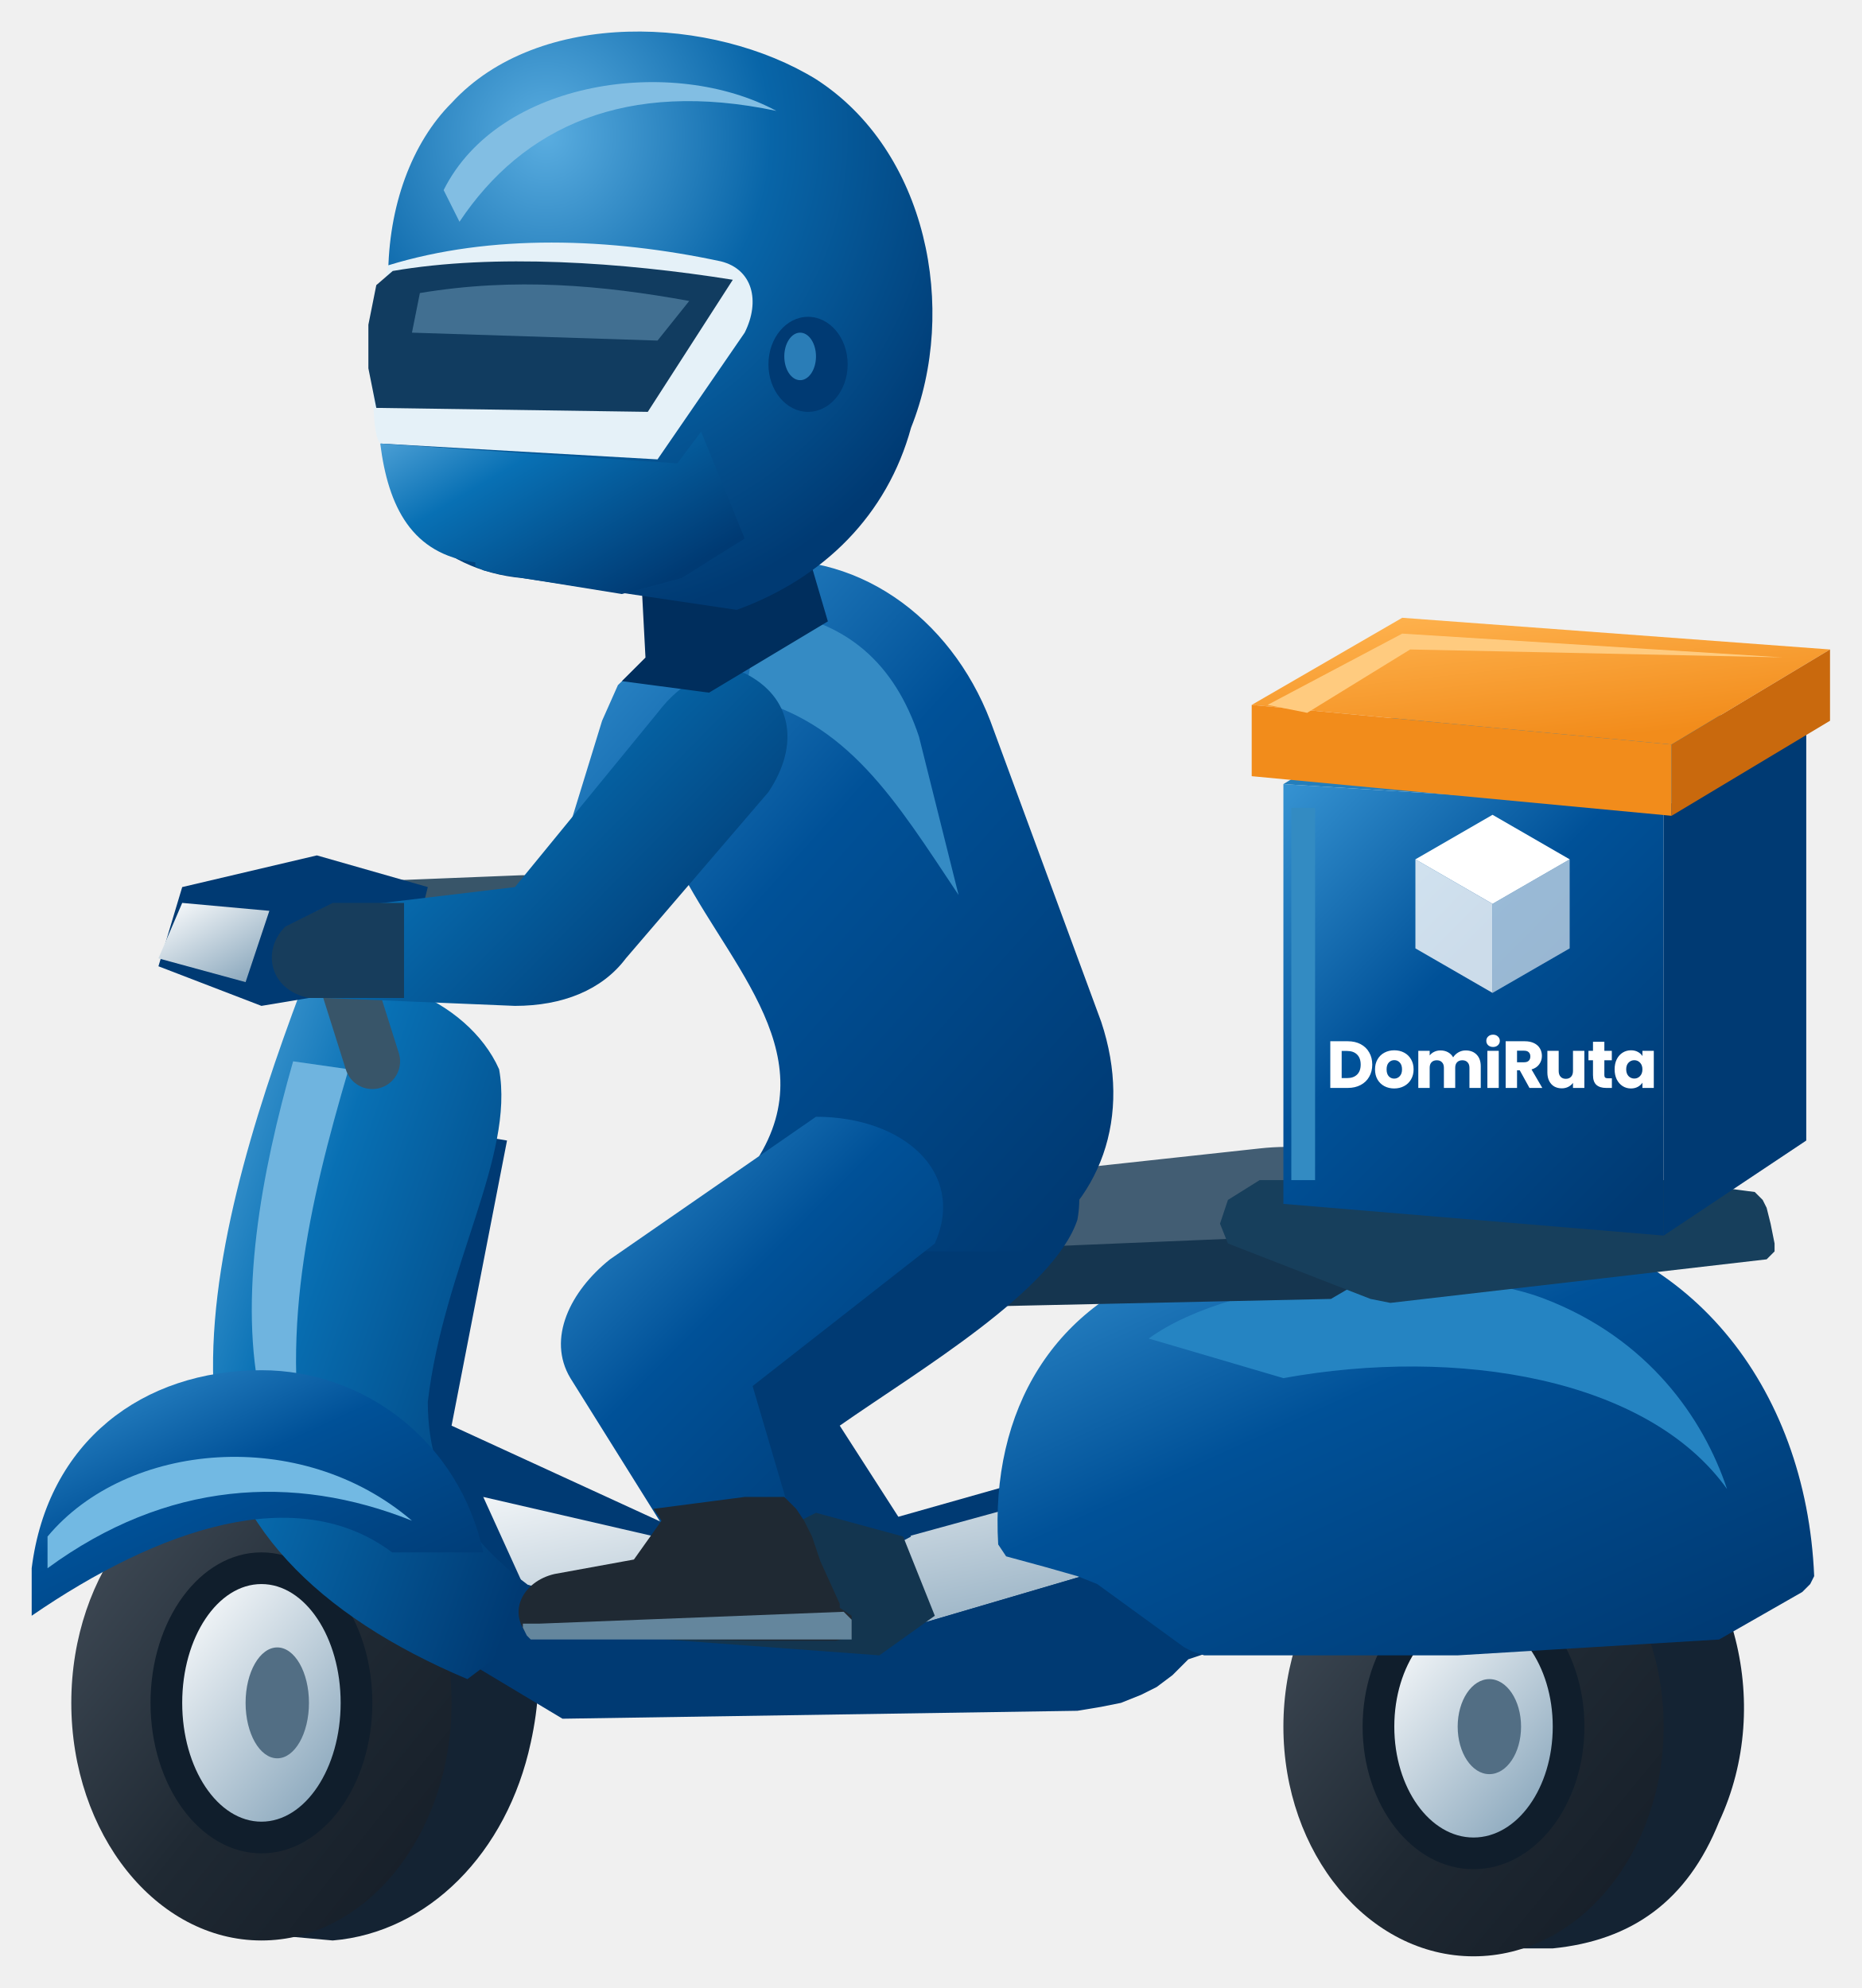
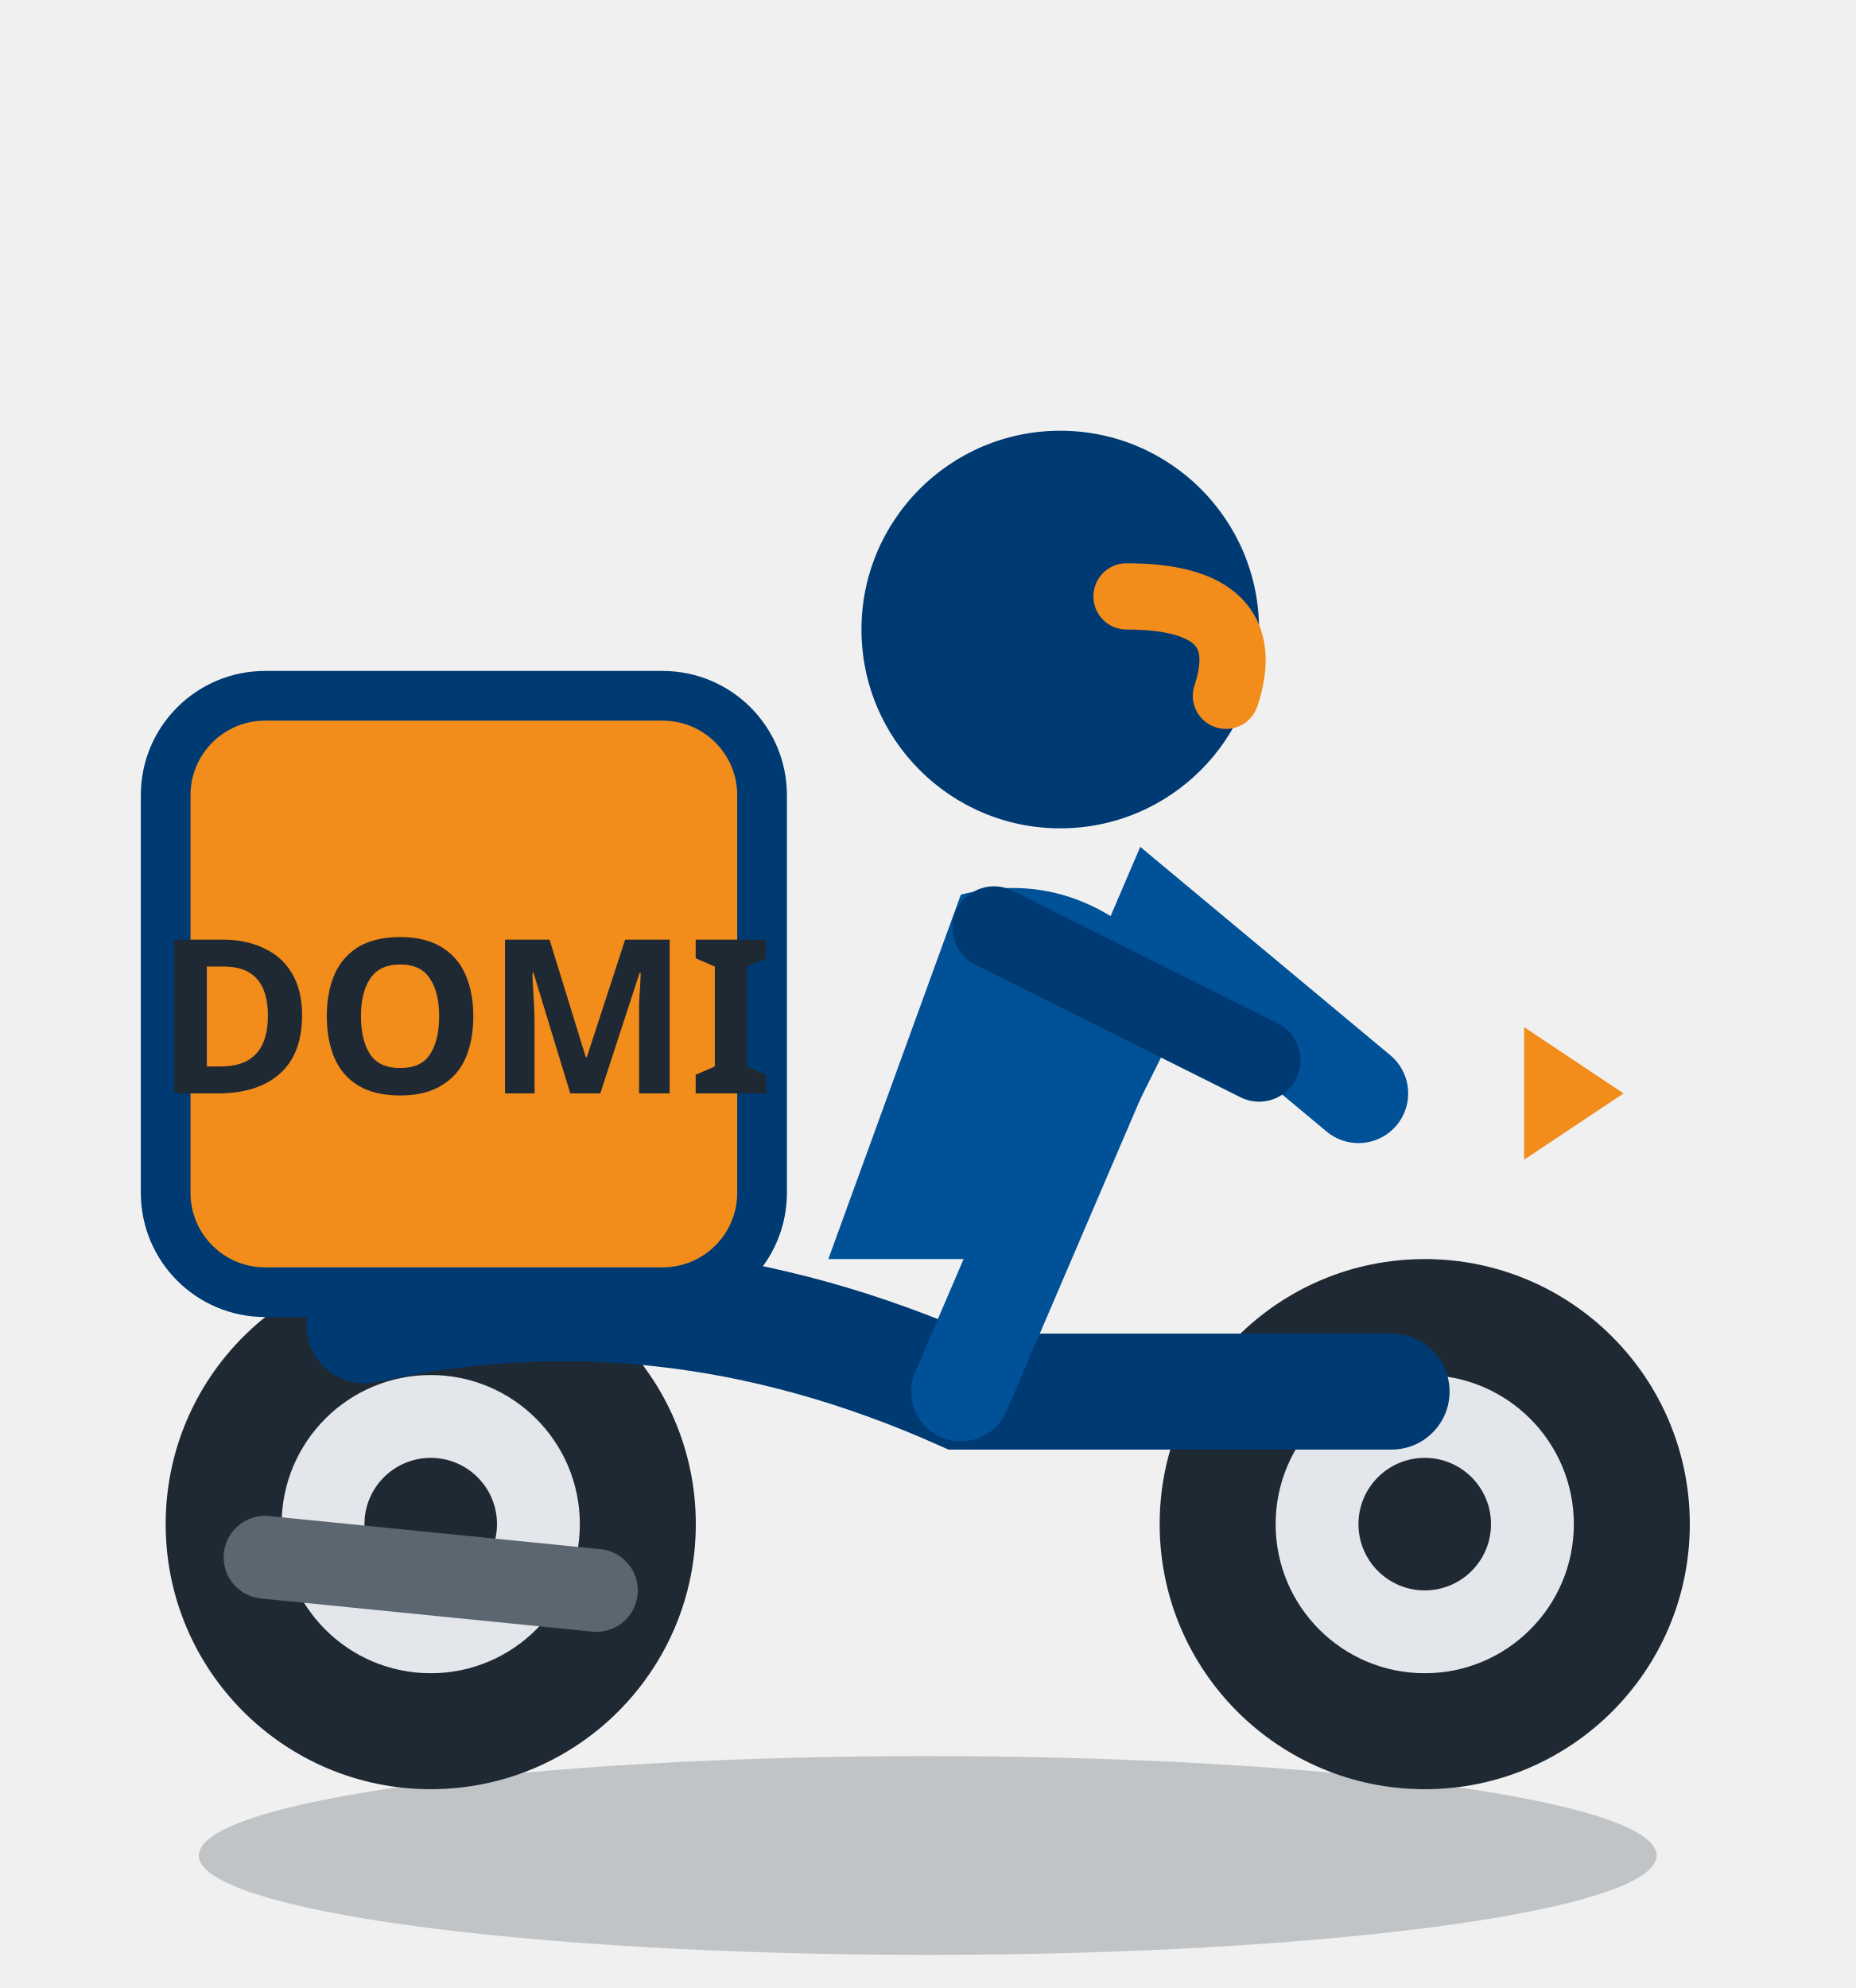
- <svg xmlns="http://www.w3.org/2000/svg" width="235" height="251" viewBox="45 31 235 251" fill="none">
-   <path d="M65 232C66 217 77 207 91 210C108 214 116 233 112 251C109 265 99 275 87 276L76 275L65 232Z" fill="#142333" />
-   <path d="M78 276C91.255 276 102 262.569 102 246C102 229.431 91.255 216 78 216C64.745 216 54 229.431 54 246C54 262.569 64.745 276 78 276Z" fill="url(#paint0_linear_75_39)" />
-   <path d="M78 265C85.732 265 92 256.493 92 246C92 235.507 85.732 227 78 227C70.268 227 64 235.507 64 246C64 256.493 70.268 265 78 265Z" fill="#101E2C" />
-   <path d="M78 261C83.523 261 88 254.284 88 246C88 237.716 83.523 231 78 231C72.477 231 68 237.716 68 246C68 254.284 72.477 261 78 261Z" fill="url(#paint1_linear_75_39)" />
-   <path d="M80 253C82.209 253 84 249.866 84 246C84 242.134 82.209 239 80 239C77.791 239 76 242.134 76 246C76 249.866 77.791 253 80 253Z" fill="#526E84" />
-   <path d="M221 229C226 216 239 211 250 218C264 227 269 246 262 261C258 271 251 276 241 277H230L221 229Z" fill="#142333" />
-   <path d="M231 278C244.255 278 255 265.016 255 249C255 232.984 244.255 220 231 220C217.745 220 207 232.984 207 249C207 265.016 217.745 278 231 278Z" fill="url(#paint2_linear_75_39)" />
-   <path d="M231 267C238.732 267 245 258.941 245 249C245 239.059 238.732 231 231 231C223.268 231 217 239.059 217 249C217 258.941 223.268 267 231 267Z" fill="#101E2C" />
-   <path d="M231 263C236.523 263 241 256.732 241 249C241 241.268 236.523 235 231 235C225.477 235 221 241.268 221 249C221 256.732 225.477 263 231 263Z" fill="url(#paint3_linear_75_39)" />
-   <path d="M233 255C235.209 255 237 252.314 237 249C237 245.686 235.209 243 233 243C230.791 243 229 245.686 229 249C229 252.314 230.791 255 233 255Z" fill="#526E84" />
-   <path d="M91 172L109 175L102 211L139 228L199 211L222 229L198 239.5L195 240.5L193 242.5L191 244L189 245L186.5 246L184 246.5L181 247L116 248L86 230L91 172Z" fill="#003A73" />
-   <path d="M106 220L145 229L196 215L202 224L151 239L111 231L106 220Z" fill="url(#paint4_linear_75_39)" />
-   <path d="M111 231L151 239L202 224L201 232L151 247L111 239V231Z" fill="#003A73" />
-   <path d="M171 226C170 209 178 195.5 194 190.5L212.5 187.5L235 185C258 187 273 206 274 230L273.5 231L273 231.5L272.5 232L262 238L229 240H197L195.5 239.5L194.5 239L183.5 231L181 230L177 228.863L172 227.5L171 226L192 222.5L204 240H197C190 232 180 228 171 226Z" fill="url(#paint5_linear_75_39)" />
-   <path d="M190 200C201 192 227 190 240 195C253 200 260 210 263 219C253 205 229 201 207 205L190 200Z" fill="#2584C2" />
-   <path d="M219 218H249ZM218 225H250Z" fill="#003A73" />
-   <path d="M83 156C91 152 104 157 108 166C110 177 101 191 99 208C99 220 106 228 116 234L104 243C85 235 73 223 72 207C71 191 77 172 83 156Z" fill="url(#paint6_linear_75_39)" />
-   <path d="M82 165C78 179 75 195 78 208C79 212 81 215 84 218C80 200 84 183 89 166L82 165Z" fill="#6FB4DF" />
-   <path d="M49 229C51 213 63 204 78 204C91 204 103 213 106 227H94.5C82.5 218 65 224 49 235V229Z" fill="url(#paint7_linear_75_39)" />
-   <path d="M51 225C61 213 83 211 97 223C82 217 66 218 51 229V225Z" fill="#72B9E3" />
-   <path d="M158 181L210 178C218 178 225 182 225 188L213 195L167 196C158 194 153 187 158 181Z" fill="#15354F" />
-   <path d="M158 181L204 176C213 175 220 178 223 182L210 187L162 189C156 188 153 184 158 181Z" fill="#425D73" />
-   <path d="M92 165L86 146L111 145" stroke-width="7" stroke-linecap="round" stroke="#385569" />
-   <path d="M68 143L85 139L99 143L96 155L78 158L65 153L68 143Z" fill="#003A73" />
-   <path d="M68 145L79 146L76 155L65 152L68 145Z" fill="url(#paint8_linear_75_39)" />
-   <path d="M160 171C172 169 183 174 181 185C178 194 161 204 151 211L160 225L147 232L128 211C124 205 128 199 134 195L152 181L160 171Z" fill="#003A73" />
-   <path d="M159 225L148 222L134 229C128 231 126 235 129 238L156 240L163 235L159 225Z" fill="#13354F" />
-   <path d="M139 102C153 100 165 109 170 122L184 160C188 172 184 183 174 189H145L139 183L140.5 177.5C149.5 163.5 136 152 130 139L117 135L121 122L123 117.5L139 102Z" fill="url(#paint9_linear_75_39)" />
-   <path d="M141 108C152 109 158 115 161 124L166 144C158 132 152 122 139 119L141 108Z" fill="#358BC4" />
-   <path d="M148 172C159 172 167 179 163 188L140 206L145 223L132 229L117 205C114 200 117 194 122 190L148 172Z" fill="url(#paint10_linear_75_39)" />
-   <path d="M145.5 221.5L144 220L139 220L127.5 221.5L128.5 223L125.018 227.902L114.985 229.732C110.969 230.663 108.901 234.629 111.85 237.679L139.846 238.156L150.5 238.156L152.5 237.679L152.5 235L151 234L151 233.5L148.559 228.13L147.5 225L146.5 223L145.5 221.5Z" fill="#1F2933" />
-   <path d="M151.5 234.5L113 236H111V236.5L111.5 237.5L112 238H140H152.5V236V235.5L152 235L151.5 234.5Z" fill="#64869D" />
-   <path d="M139 116C145 119 146 125 142 131L124 152C121 156 116 158 110 158L86 157L85 146L110 143L128 121C131 117 135 115 139 116Z" fill="url(#paint11_linear_75_39)" />
-   <path d="M87 145H96V157H84C79 156 78 151 81 148L87 145Z" fill="#173D5C" />
-   <path d="M125.5 95.454L144.5 92.454L149.5 109.454L134.5 118.454L123.5 117L126.5 114L126.5 114.454L125.5 95.454Z" fill="#002E5D" />
-   <path d="M102 44C113 32 135 33 148 41C162 50 166 70 160 85C157 96 149 104 138 108L111 104C100 103 93 95 93 85L94 66C94 57 97 49 102 44Z" fill="url(#paint12_radial_75_39)" />
-   <path d="M101 55C108 41 130 38 143 45C124 41 111 47 103 59L101 55Z" fill="#82BEE3" />
-   <path d="M94 64.5C107 60.5 122 61 136 64C140 65 141 69 139 73L128 89L93 87C91.5 85.5 92 72.5 94 64.5Z" fill="#E5F1F8" />
-   <path d="M94.573 65.212C107.451 62.989 123.549 64.1 137.5 66.324L126.768 83L92.5 82.5L91.5 77.5V72L92.5 67L94.573 65.212Z" fill="#113C60" />
-   <path d="M98 68C110 66 121 67 132 69L128 74L97 73L98 68Z" fill="#416F91" />
-   <path d="M92.998 87L130.5 89.5L133.5 85.5L138.998 99L130.998 104L123.5 106L107.997 103.5L106 103L105 102.5V102C97 101 93.998 95 92.998 87Z" fill="url(#paint13_linear_75_39)" />
-   <path d="M147 83C149.761 83 152 80.314 152 77C152 73.686 149.761 71 147 71C144.239 71 142 73.686 142 77C142 80.314 144.239 83 147 83Z" fill="#003A73" />
-   <path d="M146 79C147.105 79 148 77.657 148 76C148 74.343 147.105 73 146 73C144.895 73 144 74.343 144 76C144 77.657 144.895 79 146 79Z" fill="#2A7DB7" />
-   <path d="M204 180H255L266.5 181.5L267.5 182.5L268 183.5L268.5 185.5L269 188V189L268 190L220.5 195.5L218 195L200 188L199 185.5L200 182.5L204 180Z" fill="#173F5C" />
-   <path d="M207 130L255 133V187L207 183V130Z" fill="url(#paint14_linear_75_39)" />
-   <path d="M255 133L273 122V175L255 187V133Z" fill="#003A73" />
-   <path d="M207 130L225 119L273 122L255 133L207 130Z" fill="#247EBB" />
-   <path d="M203 120L222 109L276 113L256 125L203 120Z" fill="url(#paint15_linear_75_39)" />
-   <path d="M203 120L256 125V134L203 129V120Z" fill="#F28C1B" />
-   <path d="M256 125L276 113V122L256 134V125Z" fill="#C9690D" />
-   <path d="M205 120L222 111L270 114L223 113L210 121L205 120Z" fill="#FFCB7F" />
-   <path d="M208 133H211V180H208V133Z" fill="#338BC2" />
-   <path d="M223.664 139.497L233.4 133.875L243.137 139.497L233.4 145.118L223.664 139.497Z" fill="white" />
-   <path d="M223.664 139.497L233.4 145.118V156.361L223.664 150.74V139.497Z" fill="white" fill-opacity="0.8" />
-   <path d="M233.4 145.118L243.137 139.497V150.74L233.4 156.361V145.118Z" fill="white" fill-opacity="0.6" />
-   <path d="M215.128 162.466C215.749 162.466 216.292 162.589 216.757 162.836C217.221 163.082 217.58 163.429 217.831 163.877C218.089 164.319 218.218 164.831 218.218 165.413C218.218 165.989 218.089 166.501 217.831 166.949C217.58 167.397 217.219 167.744 216.748 167.99C216.284 168.236 215.744 168.359 215.128 168.359H212.92V162.466H215.128ZM215.036 167.117C215.579 167.117 216.001 166.969 216.304 166.672C216.606 166.375 216.757 165.956 216.757 165.413C216.757 164.87 216.606 164.447 216.304 164.145C216.001 163.843 215.579 163.692 215.036 163.692H214.356V167.117H215.036ZM220.984 168.427C220.525 168.427 220.111 168.329 219.742 168.133C219.378 167.937 219.09 167.657 218.877 167.293C218.67 166.93 218.566 166.504 218.566 166.017C218.566 165.536 218.673 165.113 218.885 164.75C219.098 164.38 219.389 164.098 219.759 163.902C220.128 163.706 220.542 163.608 221.001 163.608C221.46 163.608 221.874 163.706 222.243 163.902C222.613 164.098 222.904 164.38 223.117 164.75C223.329 165.113 223.436 165.536 223.436 166.017C223.436 166.499 223.326 166.924 223.108 167.293C222.895 167.657 222.602 167.937 222.227 168.133C221.857 168.329 221.443 168.427 220.984 168.427ZM220.984 167.184C221.258 167.184 221.491 167.083 221.681 166.882C221.877 166.681 221.975 166.392 221.975 166.017C221.975 165.642 221.88 165.354 221.689 165.153C221.505 164.951 221.275 164.85 221.001 164.85C220.721 164.85 220.489 164.951 220.304 165.153C220.12 165.349 220.027 165.637 220.027 166.017C220.027 166.392 220.117 166.681 220.296 166.882C220.481 167.083 220.71 167.184 220.984 167.184ZM230.006 163.625C230.588 163.625 231.05 163.801 231.392 164.154C231.738 164.506 231.912 164.996 231.912 165.623V168.359H230.485V165.816C230.485 165.514 230.404 165.281 230.241 165.119C230.085 164.951 229.866 164.867 229.587 164.867C229.307 164.867 229.086 164.951 228.923 165.119C228.767 165.281 228.688 165.514 228.688 165.816V168.359H227.261V165.816C227.261 165.514 227.18 165.281 227.018 165.119C226.861 164.951 226.643 164.867 226.363 164.867C226.083 164.867 225.862 164.951 225.7 165.119C225.543 165.281 225.465 165.514 225.465 165.816V168.359H224.029V163.675H225.465V164.263C225.61 164.067 225.801 163.913 226.036 163.801C226.271 163.684 226.536 163.625 226.833 163.625C227.186 163.625 227.499 163.7 227.773 163.851C228.053 164.003 228.271 164.218 228.428 164.498C228.59 164.24 228.811 164.031 229.091 163.868C229.371 163.706 229.676 163.625 230.006 163.625ZM233.47 163.188C233.218 163.188 233.011 163.115 232.849 162.97C232.692 162.819 232.614 162.634 232.614 162.416C232.614 162.192 232.692 162.007 232.849 161.862C233.011 161.711 233.218 161.635 233.47 161.635C233.716 161.635 233.918 161.711 234.074 161.862C234.237 162.007 234.318 162.192 234.318 162.416C234.318 162.634 234.237 162.819 234.074 162.97C233.918 163.115 233.716 163.188 233.47 163.188ZM234.184 163.675V168.359H232.748V163.675H234.184ZM238.061 168.359L236.836 166.135H236.492V168.359H235.056V162.466H237.465C237.93 162.466 238.324 162.547 238.649 162.71C238.979 162.872 239.225 163.096 239.388 163.381C239.55 163.661 239.631 163.975 239.631 164.322C239.631 164.713 239.519 165.063 239.295 165.371C239.077 165.679 238.753 165.897 238.322 166.026L239.682 168.359H238.061ZM236.492 165.119H237.381C237.644 165.119 237.84 165.055 237.969 164.926C238.103 164.797 238.171 164.615 238.171 164.38C238.171 164.156 238.103 163.98 237.969 163.851C237.84 163.723 237.644 163.658 237.381 163.658H236.492V165.119ZM244.99 163.675V168.359H243.555V167.721C243.409 167.929 243.21 168.096 242.958 168.225C242.712 168.348 242.438 168.41 242.136 168.41C241.778 168.41 241.461 168.331 241.187 168.175C240.913 168.012 240.7 167.78 240.549 167.478C240.398 167.176 240.322 166.82 240.322 166.412V163.675H241.75V166.219C241.75 166.532 241.831 166.776 241.993 166.949C242.155 167.123 242.374 167.209 242.648 167.209C242.928 167.209 243.149 167.123 243.311 166.949C243.473 166.776 243.555 166.532 243.555 166.219V163.675H244.99ZM248.464 167.142V168.359H247.734C247.213 168.359 246.807 168.234 246.516 167.982C246.225 167.724 246.08 167.307 246.08 166.731V164.867H245.509V163.675H246.08V162.533H247.515V163.675H248.456V164.867H247.515V166.748C247.515 166.888 247.549 166.988 247.616 167.05C247.683 167.111 247.795 167.142 247.952 167.142H248.464ZM248.81 166.009C248.81 165.528 248.9 165.105 249.079 164.741C249.264 164.378 249.513 164.098 249.826 163.902C250.14 163.706 250.489 163.608 250.876 163.608C251.206 163.608 251.494 163.675 251.74 163.809C251.992 163.944 252.185 164.12 252.319 164.338V163.675H253.755V168.359H252.319V167.696C252.18 167.915 251.984 168.091 251.732 168.225C251.486 168.359 251.197 168.427 250.867 168.427C250.487 168.427 250.14 168.329 249.826 168.133C249.513 167.931 249.264 167.649 249.079 167.285C248.9 166.916 248.81 166.49 248.81 166.009ZM252.319 166.017C252.319 165.659 252.219 165.376 252.017 165.169C251.821 164.962 251.581 164.859 251.295 164.859C251.01 164.859 250.766 164.962 250.565 165.169C250.369 165.371 250.271 165.651 250.271 166.009C250.271 166.367 250.369 166.653 250.565 166.865C250.766 167.072 251.01 167.176 251.295 167.176C251.581 167.176 251.821 167.072 252.017 166.865C252.219 166.658 252.319 166.375 252.319 166.017Z" fill="white" />
-   <defs>
-     <linearGradient id="paint0_linear_75_39" x1="54" y1="216" x2="112.537" y2="262.829" gradientUnits="userSpaceOnUse">
-       <stop stop-color="#46515D" />
-       <stop offset="0.55" stop-color="#1F2933" />
-       <stop offset="1" stop-color="#141C26" />
-     </linearGradient>
-     <linearGradient id="paint1_linear_75_39" x1="68" y1="231" x2="92.197" y2="251.164" gradientUnits="userSpaceOnUse">
-       <stop stop-color="white" />
-       <stop offset="1" stop-color="#8BA8BD" />
-     </linearGradient>
-     <linearGradient id="paint2_linear_75_39" x1="207" y1="220" x2="263.977" y2="267.153" gradientUnits="userSpaceOnUse">
-       <stop stop-color="#46515D" />
-       <stop offset="0.55" stop-color="#1F2933" />
-       <stop offset="1" stop-color="#141C26" />
-     </linearGradient>
-     <linearGradient id="paint3_linear_75_39" x1="221" y1="235" x2="243.813" y2="255.369" gradientUnits="userSpaceOnUse">
-       <stop stop-color="white" />
-       <stop offset="1" stop-color="#8BA8BD" />
-     </linearGradient>
-     <linearGradient id="paint4_linear_75_39" x1="106" y1="215" x2="113.569" y2="252.846" gradientUnits="userSpaceOnUse">
-       <stop stop-color="white" />
-       <stop offset="1" stop-color="#8BA8BD" />
-     </linearGradient>
-     <linearGradient id="paint5_linear_75_39" x1="170.931" y1="185" x2="206.57" y2="263.572" gradientUnits="userSpaceOnUse">
-       <stop stop-color="#3693D2" />
-       <stop offset="0.45" stop-color="#005198" />
-       <stop offset="1" stop-color="#003A73" />
-     </linearGradient>
-     <linearGradient id="paint6_linear_75_39" x1="71.89" y1="154.606" x2="130.466" y2="175.067" gradientUnits="userSpaceOnUse">
-       <stop stop-color="#54A5D9" />
-       <stop offset="0.36" stop-color="#0870B4" />
-       <stop offset="1" stop-color="#003A73" />
-     </linearGradient>
-     <linearGradient id="paint7_linear_75_39" x1="49" y1="204" x2="69.338" y2="247.996" gradientUnits="userSpaceOnUse">
-       <stop stop-color="#3693D2" />
-       <stop offset="0.45" stop-color="#005198" />
-       <stop offset="1" stop-color="#003A73" />
-     </linearGradient>
-     <linearGradient id="paint8_linear_75_39" x1="65" y1="145" x2="72.065" y2="157.363" gradientUnits="userSpaceOnUse">
-       <stop stop-color="white" />
-       <stop offset="1" stop-color="#8BA8BD" />
-     </linearGradient>
-     <linearGradient id="paint9_linear_75_39" x1="119" y1="101.722" x2="193.725" y2="168.737" gradientUnits="userSpaceOnUse">
-       <stop stop-color="#3693D2" />
-       <stop offset="0.45" stop-color="#005198" />
-       <stop offset="1" stop-color="#003A73" />
-     </linearGradient>
-     <linearGradient id="paint10_linear_75_39" x1="115.803" y1="172" x2="164.894" y2="220.881" gradientUnits="userSpaceOnUse">
-       <stop stop-color="#3693D2" />
-       <stop offset="0.45" stop-color="#005198" />
-       <stop offset="1" stop-color="#003A73" />
-     </linearGradient>
-     <linearGradient id="paint11_linear_75_39" x1="85" y1="115.745" x2="129.965" y2="159.992" gradientUnits="userSpaceOnUse">
-       <stop stop-color="#54A5D9" />
-       <stop offset="0.36" stop-color="#0870B4" />
-       <stop offset="1" stop-color="#003A73" />
-     </linearGradient>
-     <radialGradient id="paint12_radial_75_39" cx="0" cy="0" r="1" gradientUnits="userSpaceOnUse" gradientTransform="translate(113.91 48.1245) scale(59.245 62.066)">
-       <stop stop-color="#5AADE0" />
-       <stop offset="0.48" stop-color="#0865A8" />
-       <stop offset="1" stop-color="#003A73" />
-     </radialGradient>
-     <linearGradient id="paint13_linear_75_39" x1="95" y1="84" x2="112.701" y2="113.998" gradientUnits="userSpaceOnUse">
-       <stop stop-color="#54A5D9" />
-       <stop offset="0.36" stop-color="#0870B4" />
-       <stop offset="1" stop-color="#003A73" />
-     </linearGradient>
-     <linearGradient id="paint14_linear_75_39" x1="207" y1="130" x2="256.089" y2="178.633" gradientUnits="userSpaceOnUse">
-       <stop stop-color="#3693D2" />
-       <stop offset="0.45" stop-color="#005198" />
-       <stop offset="1" stop-color="#003A73" />
-     </linearGradient>
-     <linearGradient id="paint15_linear_75_39" x1="203" y1="109" x2="205.166" y2="128.763" gradientUnits="userSpaceOnUse">
-       <stop stop-color="#FFB552" />
-       <stop offset="1" stop-color="#F28C1B" />
-     </linearGradient>
-   </defs>
+ <svg xmlns="http://www.w3.org/2000/svg" viewBox="0 0 56 60" width="56" height="60">
+   <ellipse cx="28" cy="56" rx="22" ry="3" fill="rgba(31,41,51,0.22)" />
+   <circle cx="13" cy="46" r="8" fill="#1F2933" />
+   <circle cx="13" cy="46" r="4.5" fill="#E3E7EC" />
+   <circle cx="13" cy="46" r="2" fill="#1F2933" />
+   <circle cx="43" cy="46" r="8" fill="#1F2933" />
+   <circle cx="43" cy="46" r="4.5" fill="#E3E7EC" />
+   <circle cx="43" cy="46" r="2" fill="#1F2933" />
+   <path d="M11 40 Q20 38 29 42 L42 42" stroke="#003A73" stroke-width="3.5" fill="none" stroke-linecap="round" />
+   <path d="M29 42 L35 28 L41 33" stroke="#005198" stroke-width="3" fill="none" stroke-linecap="round" />
+   <path d="M18 48 L8 47" stroke="#5B6670" stroke-width="2.5" stroke-linecap="round" />
+   <polygon points="46,31 49,33 46,35" fill="#F28C1B" />
+   <rect x="5" y="21" width="18" height="18" rx="3" fill="#F28C1B" stroke="#003A73" stroke-width="1.5" />
+   <text x="14" y="33" font-family="'Poppins', sans-serif" font-weight="700" font-size="6.5" fill="#1F2933" text-anchor="middle">DOMI</text>
+   <path d="M25 38 L29 27 Q33 26 36 30 L32 38 Z" fill="#005198" />
+   <path d="M30 28 L38 32" stroke="#003A73" stroke-width="2.5" stroke-linecap="round" />
+   <circle cx="32" cy="19" r="6" fill="#003A73" />
+   <path d="M34 18 Q38 18 37 21" stroke="#F28C1B" stroke-width="2" fill="none" stroke-linecap="round" />
</svg>
